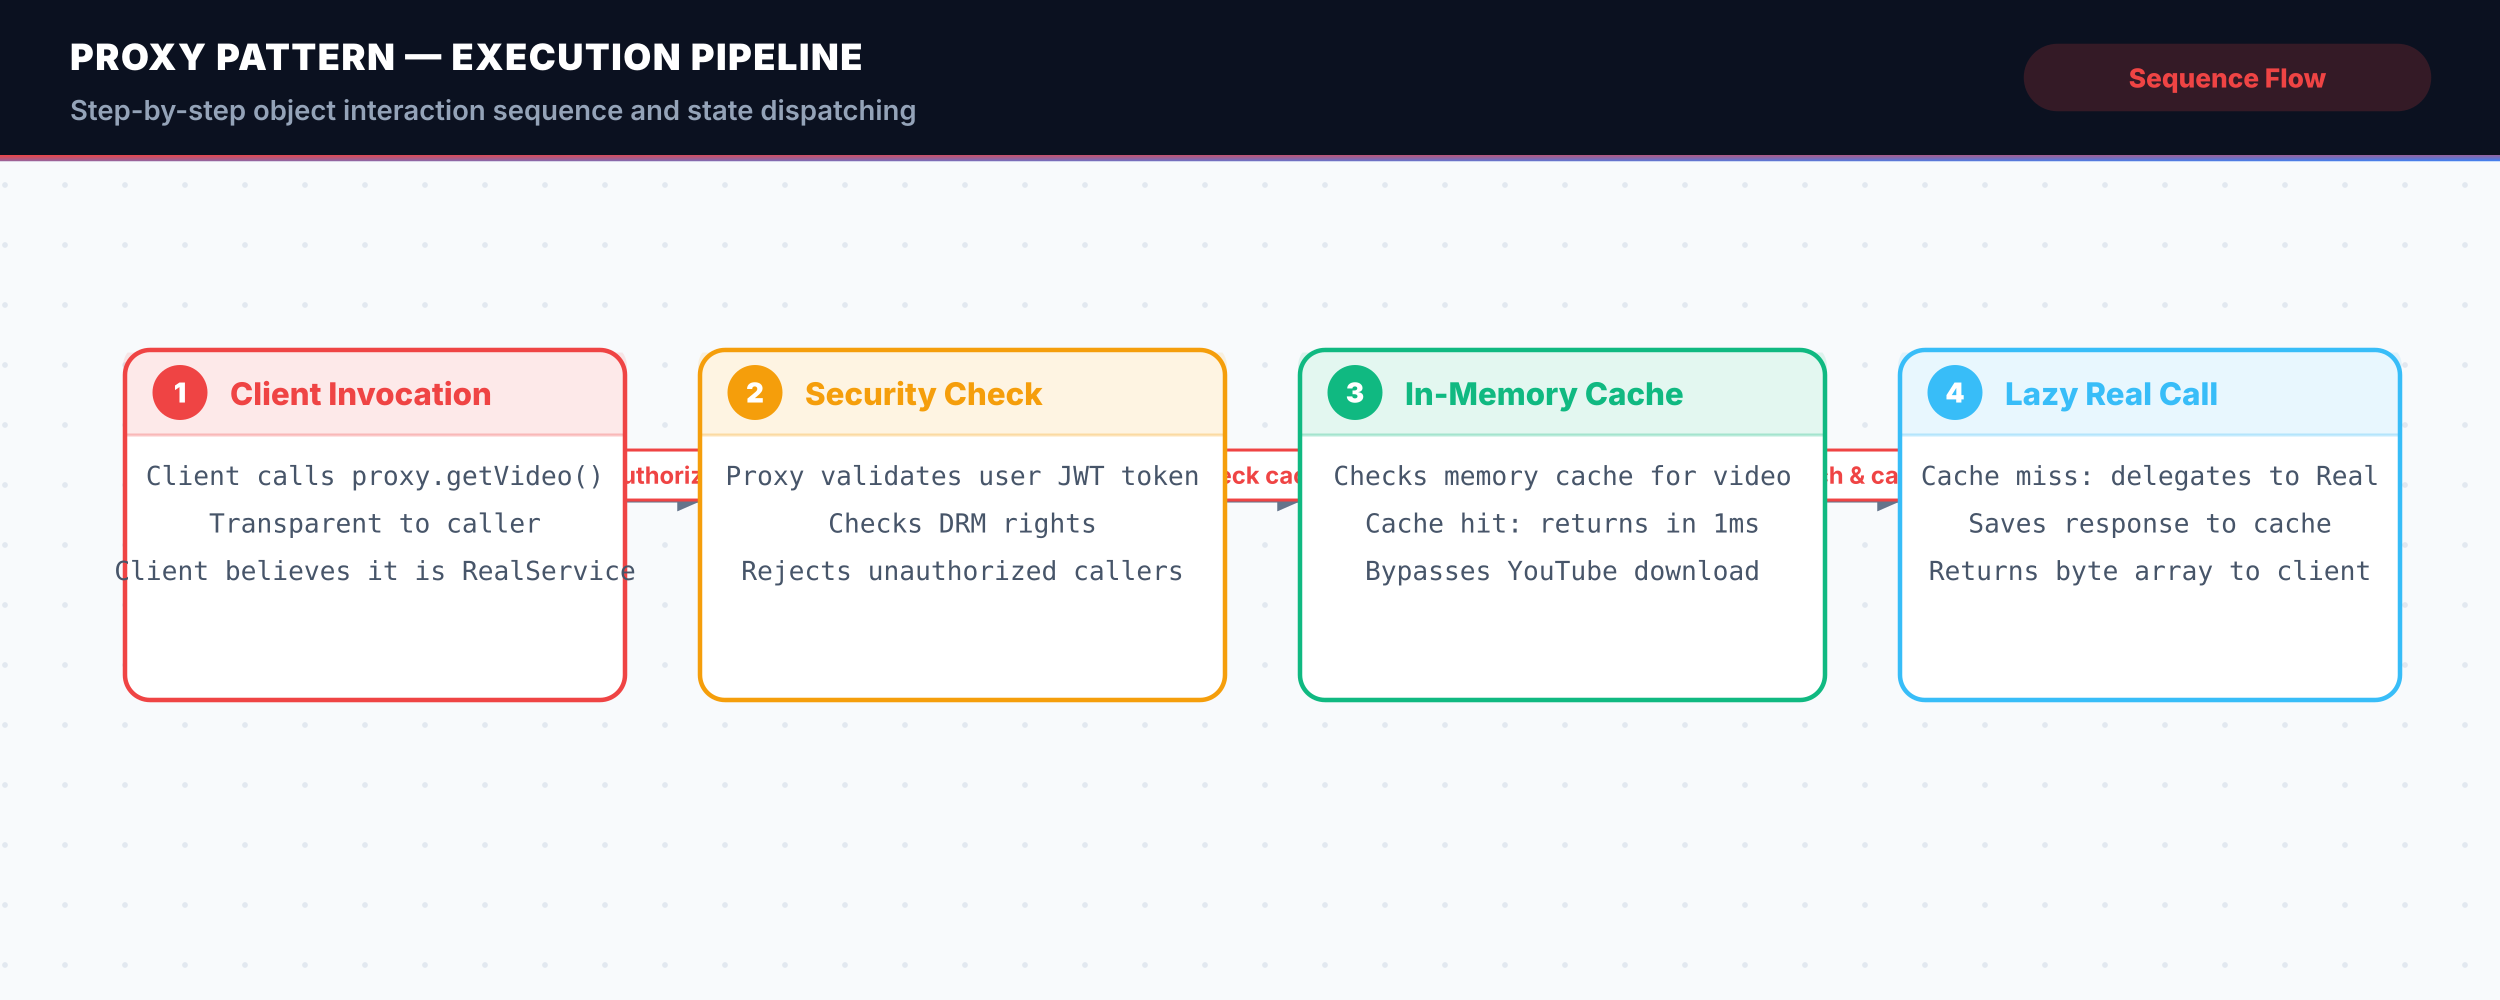
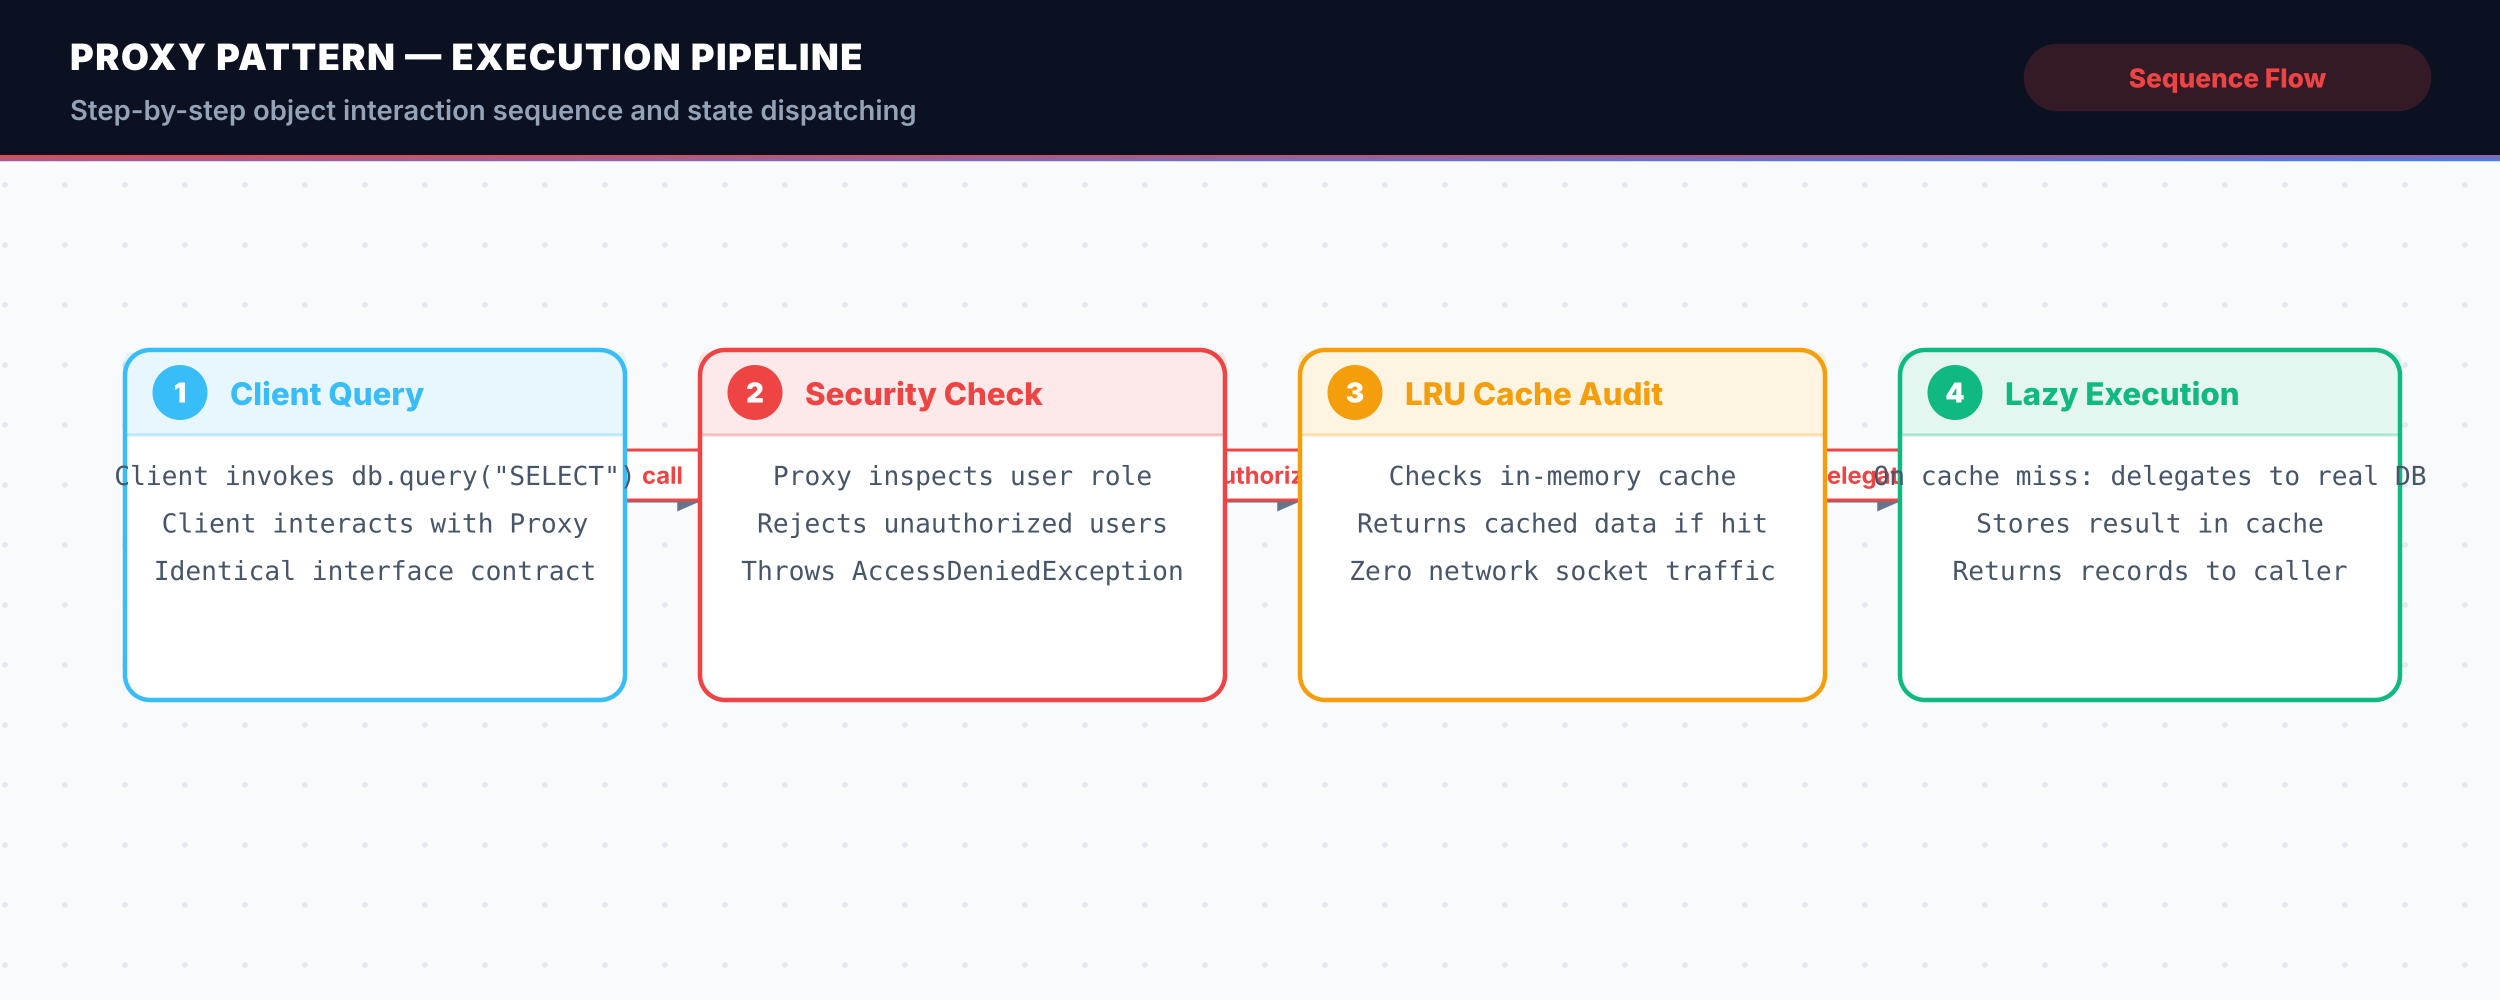
<svg xmlns="http://www.w3.org/2000/svg" viewBox="0 0 1000 400" width="1000" height="400">
  <defs>
    <style>
      .bg { fill: #f8fafc; }
      .grid-dot { fill: #e2e8f0; }
      .header-bg { fill: #0b1120; }
      .header-title { fill: #ffffff; }
      .header-sub { fill: #94a3b8; }
      .card-bg { fill: #ffffff; }
      .text-muted { fill: #475569; }
      .arrow-line { stroke: #64748b; stroke-width: 2; fill: none; stroke-linecap: round; stroke-linejoin: round; }
      .arrow-dash { stroke: #94a3b8; stroke-width: 2; stroke-dasharray: 5,4; fill: none; stroke-linecap: round; }
      .arrow-head { fill: #64748b; }
      .pill-bg { fill: #ffffff; }

      @media (prefers-color-scheme: dark) {
        .bg { fill: #070b14; }
        .grid-dot { fill: #1e293b; }
        .header-bg { fill: #030712; }
        .card-bg { fill: #0f172a; }
        .text-muted { fill: #94a3b8; }
        .arrow-line { stroke: #94a3b8; }
        .arrow-dash { stroke: #64748b; }
        .arrow-head { fill: #94a3b8; }
        .pill-bg { fill: #0f172a; }
      }
    </style>
    <pattern id="grid" width="24" height="24" patternUnits="userSpaceOnUse">
      <circle cx="2" cy="2" r="1.15" class="grid-dot" />
    </pattern>
    <linearGradient id="headerGrad" x1="0%" y1="0%" x2="100%" y2="100%">
      <stop offset="0%" stop-color="#ef4444" />
      <stop offset="100%" stop-color="#3b82f6" />
    </linearGradient>
    <marker id="arrow" viewBox="0 0 10 10" refX="7" refY="5" markerWidth="6.5" markerHeight="6.5" orient="auto-start-reverse">
      <path d="M 0 1.5 L 8 5 L 0 8.5 z" class="arrow-head" />
    </marker>
    <marker id="uml-realize" viewBox="0 0 12 12" refX="11" refY="6" markerWidth="9" markerHeight="9" orient="auto-start-reverse">
      <polygon points="1,1 11,6 1,11" fill="#ffffff" stroke="#ef4444" stroke-width="1.8" />
    </marker>
    <marker id="uml-inherit" viewBox="0 0 12 12" refX="11" refY="6" markerWidth="9" markerHeight="9" orient="auto-start-reverse">
      <polygon points="1,1 11,6 1,11" fill="#ffffff" stroke="#ef4444" stroke-width="1.8" />
    </marker>
  </defs>
  <rect width="1000" height="400" class="bg" />
  <rect width="1000" height="400" fill="url(#grid)" />
  <rect x="0" y="0" width="1000" height="64" class="header-bg" />
  <rect x="0" y="62" width="1000" height="2.5" fill="url(#headerGrad)" />
  <text x="28" y="28" font-family="-apple-system, BlinkMacSystemFont, sans-serif" font-size="14.5" font-weight="900" class="header-title" letter-spacing="0.04em">PROXY PATTERN — EXECUTION PIPELINE</text>
  <text x="28" y="48" font-family="-apple-system, BlinkMacSystemFont, sans-serif" font-size="11" font-weight="600" class="header-sub">Step-by-step object interaction sequence and state dispatching</text>
  <rect x="810" y="18" width="162" height="26" rx="13" fill="#ef4444" opacity="0.18" stroke="#ef4444" stroke-width="1" />
  <text x="891" y="35" text-anchor="middle" font-family="-apple-system, BlinkMacSystemFont, sans-serif" font-size="10.5" font-weight="800" fill="#ef4444">Sequence Flow</text>
  <g id="conn-0">
    <path d="M 250 200 L 280 200" class="arrow-line" stroke="#ef4444" marker-end="url(#arrow)" />
    <rect x="235" y="180" width="60" height="20" rx="6" class="pill-bg" stroke="#ef4444" stroke-width="1.2" />
-     <text x="265" y="193.5" text-anchor="middle" font-family="-apple-system, BlinkMacSystemFont, sans-serif" font-size="9.5" font-weight="750" fill="#ef4444">authorize</text>
+     <text x="265" y="193.5" text-anchor="middle" font-family="-apple-system, BlinkMacSystemFont, sans-serif" font-size="9.5" font-weight="750" fill="#ef4444">call</text>
  </g>
  <g id="conn-1">
    <path d="M 490 200 L 520 200" class="arrow-line" stroke="#ef4444" marker-end="url(#arrow)" />
    <rect x="475" y="180" width="60" height="20" rx="6" class="pill-bg" stroke="#ef4444" stroke-width="1.2" />
-     <text x="505" y="193.5" text-anchor="middle" font-family="-apple-system, BlinkMacSystemFont, sans-serif" font-size="9.5" font-weight="750" fill="#ef4444">check cache</text>
+     <text x="505" y="193.5" text-anchor="middle" font-family="-apple-system, BlinkMacSystemFont, sans-serif" font-size="9.5" font-weight="750" fill="#ef4444">authorize</text>
  </g>
  <g id="conn-2">
    <path d="M 730 200 L 760 200" class="arrow-line" stroke="#ef4444" marker-end="url(#arrow)" />
    <rect x="715" y="180" width="60" height="20" rx="6" class="pill-bg" stroke="#ef4444" stroke-width="1.2" />
-     <text x="745" y="193.5" text-anchor="middle" font-family="-apple-system, BlinkMacSystemFont, sans-serif" font-size="9.5" font-weight="750" fill="#ef4444">fetch &amp; cache</text>
+     <text x="745" y="193.5" text-anchor="middle" font-family="-apple-system, BlinkMacSystemFont, sans-serif" font-size="9.5" font-weight="750" fill="#ef4444">delegate</text>
  </g>
  <g id="node-0" class="node-card">
-     <rect x="50" y="140" width="200" height="140" rx="10" class="card-bg" stroke="#ef4444" stroke-width="1.8" />
-     <path d="M 51 141 L 249 141 A 9 9 0 0 1 250 150 L 250 174 L 50 174 L 50 150 A 9 9 0 0 1 51 141 Z" fill="#ef4444" opacity="0.12" />
-     <line x1="50" y1="174" x2="250" y2="174" stroke="#ef4444" stroke-width="1.2" opacity="0.3" />
-     <circle cx="72" cy="157" r="11" fill="#ef4444" />
+     <rect x="50" y="140" width="200" height="140" rx="10" class="card-bg" stroke="#38bdf8" stroke-width="1.8" />
+     <path d="M 51 141 L 249 141 A 9 9 0 0 1 250 150 L 250 174 L 50 174 L 50 150 A 9 9 0 0 1 51 141 Z" fill="#38bdf8" opacity="0.12" />
+     <line x1="50" y1="174" x2="250" y2="174" stroke="#38bdf8" stroke-width="1.2" opacity="0.3" />
+     <circle cx="72" cy="157" r="11" fill="#38bdf8" />
    <text x="72" y="161" text-anchor="middle" font-family="-apple-system, BlinkMacSystemFont, sans-serif" font-size="11" font-weight="900" fill="#ffffff">1</text>
-     <text x="92" y="162" font-family="-apple-system, BlinkMacSystemFont, sans-serif" font-size="12.5" font-weight="800" fill="#ef4444">Client Invocation</text>
-     <text x="150" y="194" text-anchor="middle" font-family="ui-monospace, SFMono-Regular, Menlo, Monaco, Consolas, monospace" font-size="10.5" class="text-muted">Client calls proxy.getVideo()</text>
-     <text x="150" y="213" text-anchor="middle" font-family="ui-monospace, SFMono-Regular, Menlo, Monaco, Consolas, monospace" font-size="10.5" class="text-muted">Transparent to caller</text>
-     <text x="150" y="232" text-anchor="middle" font-family="ui-monospace, SFMono-Regular, Menlo, Monaco, Consolas, monospace" font-size="10.5" class="text-muted">Client believes it is RealService</text>
+     <text x="92" y="162" font-family="-apple-system, BlinkMacSystemFont, sans-serif" font-size="12.5" font-weight="800" fill="#38bdf8">Client Query</text>
+     <text x="150" y="194" text-anchor="middle" font-family="ui-monospace, SFMono-Regular, Menlo, Monaco, Consolas, monospace" font-size="10.5" class="text-muted">Client invokes db.query("SELECT")</text>
+     <text x="150" y="213" text-anchor="middle" font-family="ui-monospace, SFMono-Regular, Menlo, Monaco, Consolas, monospace" font-size="10.5" class="text-muted">Client interacts with Proxy</text>
+     <text x="150" y="232" text-anchor="middle" font-family="ui-monospace, SFMono-Regular, Menlo, Monaco, Consolas, monospace" font-size="10.5" class="text-muted">Identical interface contract</text>
  </g>
  <g id="node-1" class="node-card">
-     <rect x="280" y="140" width="210" height="140" rx="10" class="card-bg" stroke="#f59e0b" stroke-width="1.8" />
-     <path d="M 281 141 L 489 141 A 9 9 0 0 1 490 150 L 490 174 L 280 174 L 280 150 A 9 9 0 0 1 281 141 Z" fill="#f59e0b" opacity="0.12" />
-     <line x1="280" y1="174" x2="490" y2="174" stroke="#f59e0b" stroke-width="1.2" opacity="0.3" />
-     <circle cx="302" cy="157" r="11" fill="#f59e0b" />
+     <rect x="280" y="140" width="210" height="140" rx="10" class="card-bg" stroke="#ef4444" stroke-width="1.8" />
+     <path d="M 281 141 L 489 141 A 9 9 0 0 1 490 150 L 490 174 L 280 174 L 280 150 A 9 9 0 0 1 281 141 Z" fill="#ef4444" opacity="0.12" />
+     <line x1="280" y1="174" x2="490" y2="174" stroke="#ef4444" stroke-width="1.2" opacity="0.3" />
+     <circle cx="302" cy="157" r="11" fill="#ef4444" />
    <text x="302" y="161" text-anchor="middle" font-family="-apple-system, BlinkMacSystemFont, sans-serif" font-size="11" font-weight="900" fill="#ffffff">2</text>
-     <text x="322" y="162" font-family="-apple-system, BlinkMacSystemFont, sans-serif" font-size="12.5" font-weight="800" fill="#f59e0b">Security Check</text>
-     <text x="385" y="194" text-anchor="middle" font-family="ui-monospace, SFMono-Regular, Menlo, Monaco, Consolas, monospace" font-size="10.5" class="text-muted">Proxy validates user JWT token</text>
-     <text x="385" y="213" text-anchor="middle" font-family="ui-monospace, SFMono-Regular, Menlo, Monaco, Consolas, monospace" font-size="10.5" class="text-muted">Checks DRM rights</text>
-     <text x="385" y="232" text-anchor="middle" font-family="ui-monospace, SFMono-Regular, Menlo, Monaco, Consolas, monospace" font-size="10.5" class="text-muted">Rejects unauthorized callers</text>
+     <text x="322" y="162" font-family="-apple-system, BlinkMacSystemFont, sans-serif" font-size="12.5" font-weight="800" fill="#ef4444">Security Check</text>
+     <text x="385" y="194" text-anchor="middle" font-family="ui-monospace, SFMono-Regular, Menlo, Monaco, Consolas, monospace" font-size="10.5" class="text-muted">Proxy inspects user role</text>
+     <text x="385" y="213" text-anchor="middle" font-family="ui-monospace, SFMono-Regular, Menlo, Monaco, Consolas, monospace" font-size="10.5" class="text-muted">Rejects unauthorized users</text>
+     <text x="385" y="232" text-anchor="middle" font-family="ui-monospace, SFMono-Regular, Menlo, Monaco, Consolas, monospace" font-size="10.5" class="text-muted">Throws AccessDeniedException</text>
  </g>
  <g id="node-2" class="node-card">
-     <rect x="520" y="140" width="210" height="140" rx="10" class="card-bg" stroke="#10b981" stroke-width="1.8" />
-     <path d="M 521 141 L 729 141 A 9 9 0 0 1 730 150 L 730 174 L 520 174 L 520 150 A 9 9 0 0 1 521 141 Z" fill="#10b981" opacity="0.12" />
-     <line x1="520" y1="174" x2="730" y2="174" stroke="#10b981" stroke-width="1.2" opacity="0.3" />
-     <circle cx="542" cy="157" r="11" fill="#10b981" />
+     <rect x="520" y="140" width="210" height="140" rx="10" class="card-bg" stroke="#f59e0b" stroke-width="1.8" />
+     <path d="M 521 141 L 729 141 A 9 9 0 0 1 730 150 L 730 174 L 520 174 L 520 150 A 9 9 0 0 1 521 141 Z" fill="#f59e0b" opacity="0.12" />
+     <line x1="520" y1="174" x2="730" y2="174" stroke="#f59e0b" stroke-width="1.2" opacity="0.3" />
+     <circle cx="542" cy="157" r="11" fill="#f59e0b" />
    <text x="542" y="161" text-anchor="middle" font-family="-apple-system, BlinkMacSystemFont, sans-serif" font-size="11" font-weight="900" fill="#ffffff">3</text>
-     <text x="562" y="162" font-family="-apple-system, BlinkMacSystemFont, sans-serif" font-size="12.5" font-weight="800" fill="#10b981">In-Memory Cache</text>
-     <text x="625" y="194" text-anchor="middle" font-family="ui-monospace, SFMono-Regular, Menlo, Monaco, Consolas, monospace" font-size="10.5" class="text-muted">Checks memory cache for video</text>
-     <text x="625" y="213" text-anchor="middle" font-family="ui-monospace, SFMono-Regular, Menlo, Monaco, Consolas, monospace" font-size="10.5" class="text-muted">Cache hit: returns in 1ms</text>
-     <text x="625" y="232" text-anchor="middle" font-family="ui-monospace, SFMono-Regular, Menlo, Monaco, Consolas, monospace" font-size="10.5" class="text-muted">Bypasses YouTube download</text>
+     <text x="562" y="162" font-family="-apple-system, BlinkMacSystemFont, sans-serif" font-size="12.5" font-weight="800" fill="#f59e0b">LRU Cache Audit</text>
+     <text x="625" y="194" text-anchor="middle" font-family="ui-monospace, SFMono-Regular, Menlo, Monaco, Consolas, monospace" font-size="10.5" class="text-muted">Checks in-memory cache</text>
+     <text x="625" y="213" text-anchor="middle" font-family="ui-monospace, SFMono-Regular, Menlo, Monaco, Consolas, monospace" font-size="10.5" class="text-muted">Returns cached data if hit</text>
+     <text x="625" y="232" text-anchor="middle" font-family="ui-monospace, SFMono-Regular, Menlo, Monaco, Consolas, monospace" font-size="10.5" class="text-muted">Zero network socket traffic</text>
  </g>
  <g id="node-3" class="node-card">
-     <rect x="760" y="140" width="200" height="140" rx="10" class="card-bg" stroke="#38bdf8" stroke-width="1.8" />
-     <path d="M 761 141 L 959 141 A 9 9 0 0 1 960 150 L 960 174 L 760 174 L 760 150 A 9 9 0 0 1 761 141 Z" fill="#38bdf8" opacity="0.12" />
-     <line x1="760" y1="174" x2="960" y2="174" stroke="#38bdf8" stroke-width="1.2" opacity="0.3" />
-     <circle cx="782" cy="157" r="11" fill="#38bdf8" />
+     <rect x="760" y="140" width="200" height="140" rx="10" class="card-bg" stroke="#10b981" stroke-width="1.8" />
+     <path d="M 761 141 L 959 141 A 9 9 0 0 1 960 150 L 960 174 L 760 174 L 760 150 A 9 9 0 0 1 761 141 Z" fill="#10b981" opacity="0.12" />
+     <line x1="760" y1="174" x2="960" y2="174" stroke="#10b981" stroke-width="1.2" opacity="0.3" />
+     <circle cx="782" cy="157" r="11" fill="#10b981" />
    <text x="782" y="161" text-anchor="middle" font-family="-apple-system, BlinkMacSystemFont, sans-serif" font-size="11" font-weight="900" fill="#ffffff">4</text>
-     <text x="802" y="162" font-family="-apple-system, BlinkMacSystemFont, sans-serif" font-size="12.5" font-weight="800" fill="#38bdf8">Lazy Real Call</text>
-     <text x="860" y="194" text-anchor="middle" font-family="ui-monospace, SFMono-Regular, Menlo, Monaco, Consolas, monospace" font-size="10.5" class="text-muted">Cache miss: delegates to Real</text>
-     <text x="860" y="213" text-anchor="middle" font-family="ui-monospace, SFMono-Regular, Menlo, Monaco, Consolas, monospace" font-size="10.5" class="text-muted">Saves response to cache</text>
-     <text x="860" y="232" text-anchor="middle" font-family="ui-monospace, SFMono-Regular, Menlo, Monaco, Consolas, monospace" font-size="10.5" class="text-muted">Returns byte array to client</text>
+     <text x="802" y="162" font-family="-apple-system, BlinkMacSystemFont, sans-serif" font-size="12.5" font-weight="800" fill="#10b981">Lazy Execution</text>
+     <text x="860" y="194" text-anchor="middle" font-family="ui-monospace, SFMono-Regular, Menlo, Monaco, Consolas, monospace" font-size="10.5" class="text-muted">On cache miss: delegates to real DB</text>
+     <text x="860" y="213" text-anchor="middle" font-family="ui-monospace, SFMono-Regular, Menlo, Monaco, Consolas, monospace" font-size="10.5" class="text-muted">Stores result in cache</text>
+     <text x="860" y="232" text-anchor="middle" font-family="ui-monospace, SFMono-Regular, Menlo, Monaco, Consolas, monospace" font-size="10.5" class="text-muted">Returns records to caller</text>
  </g>
</svg>
